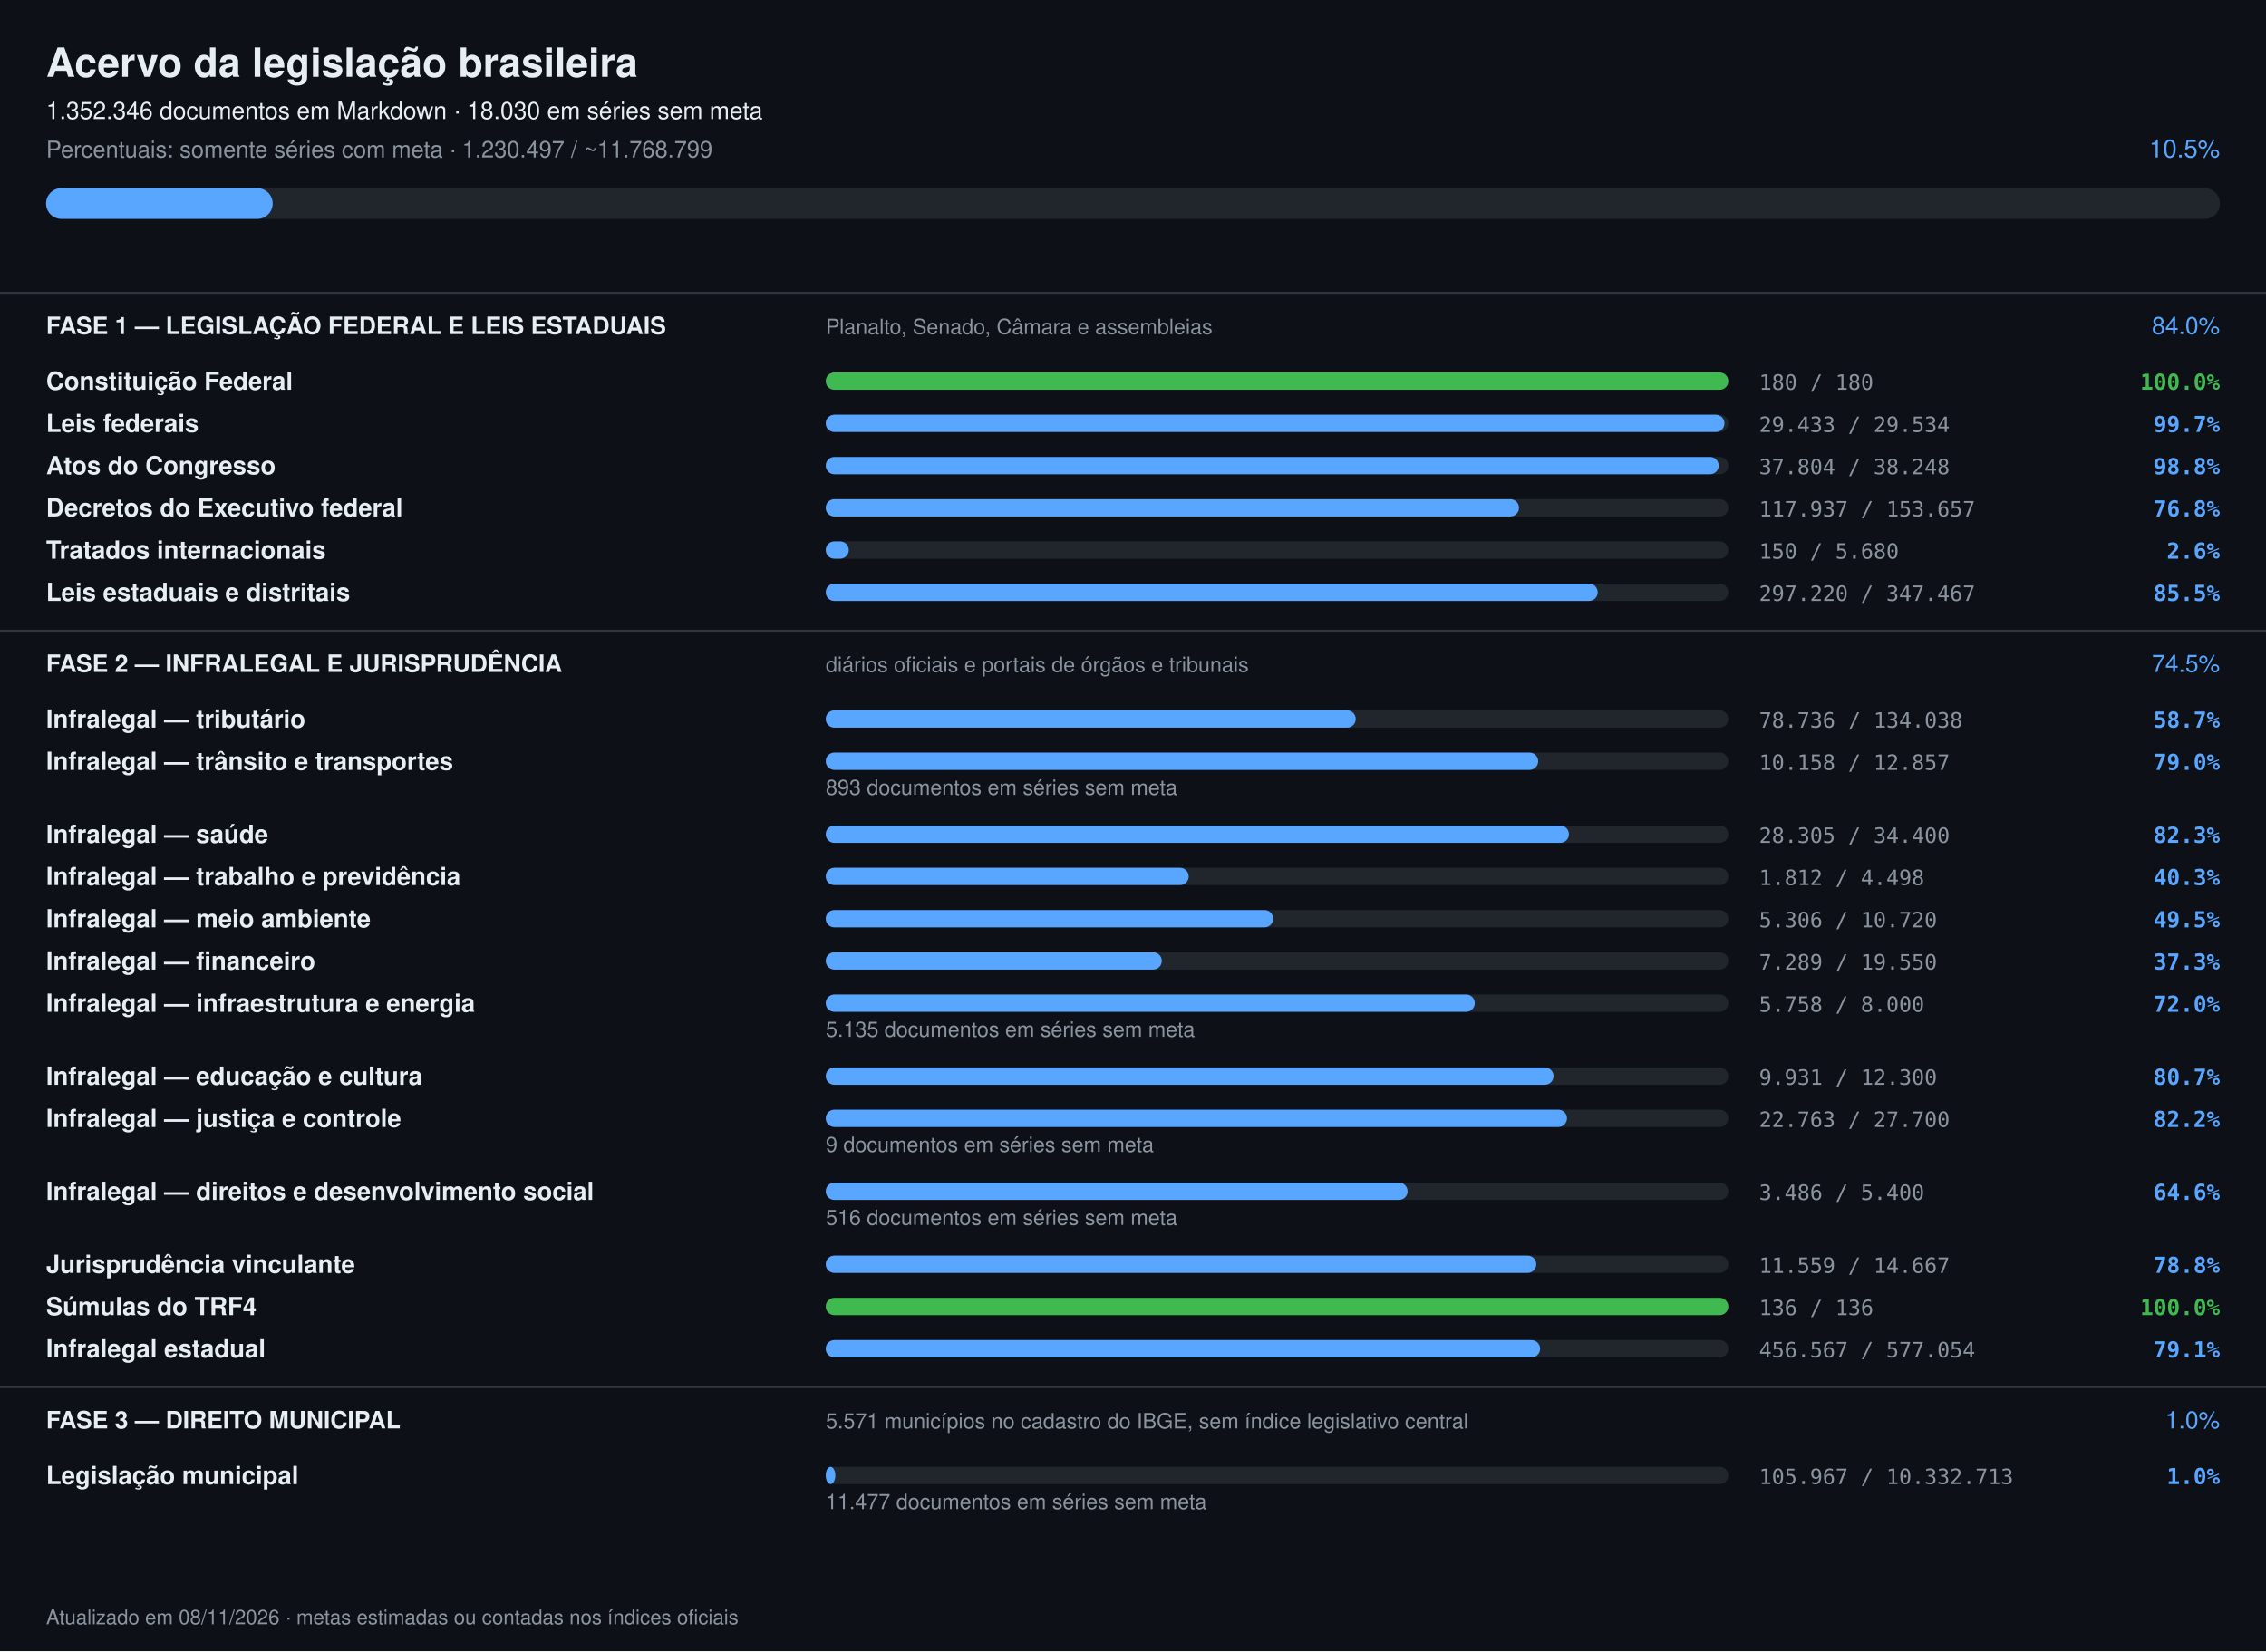
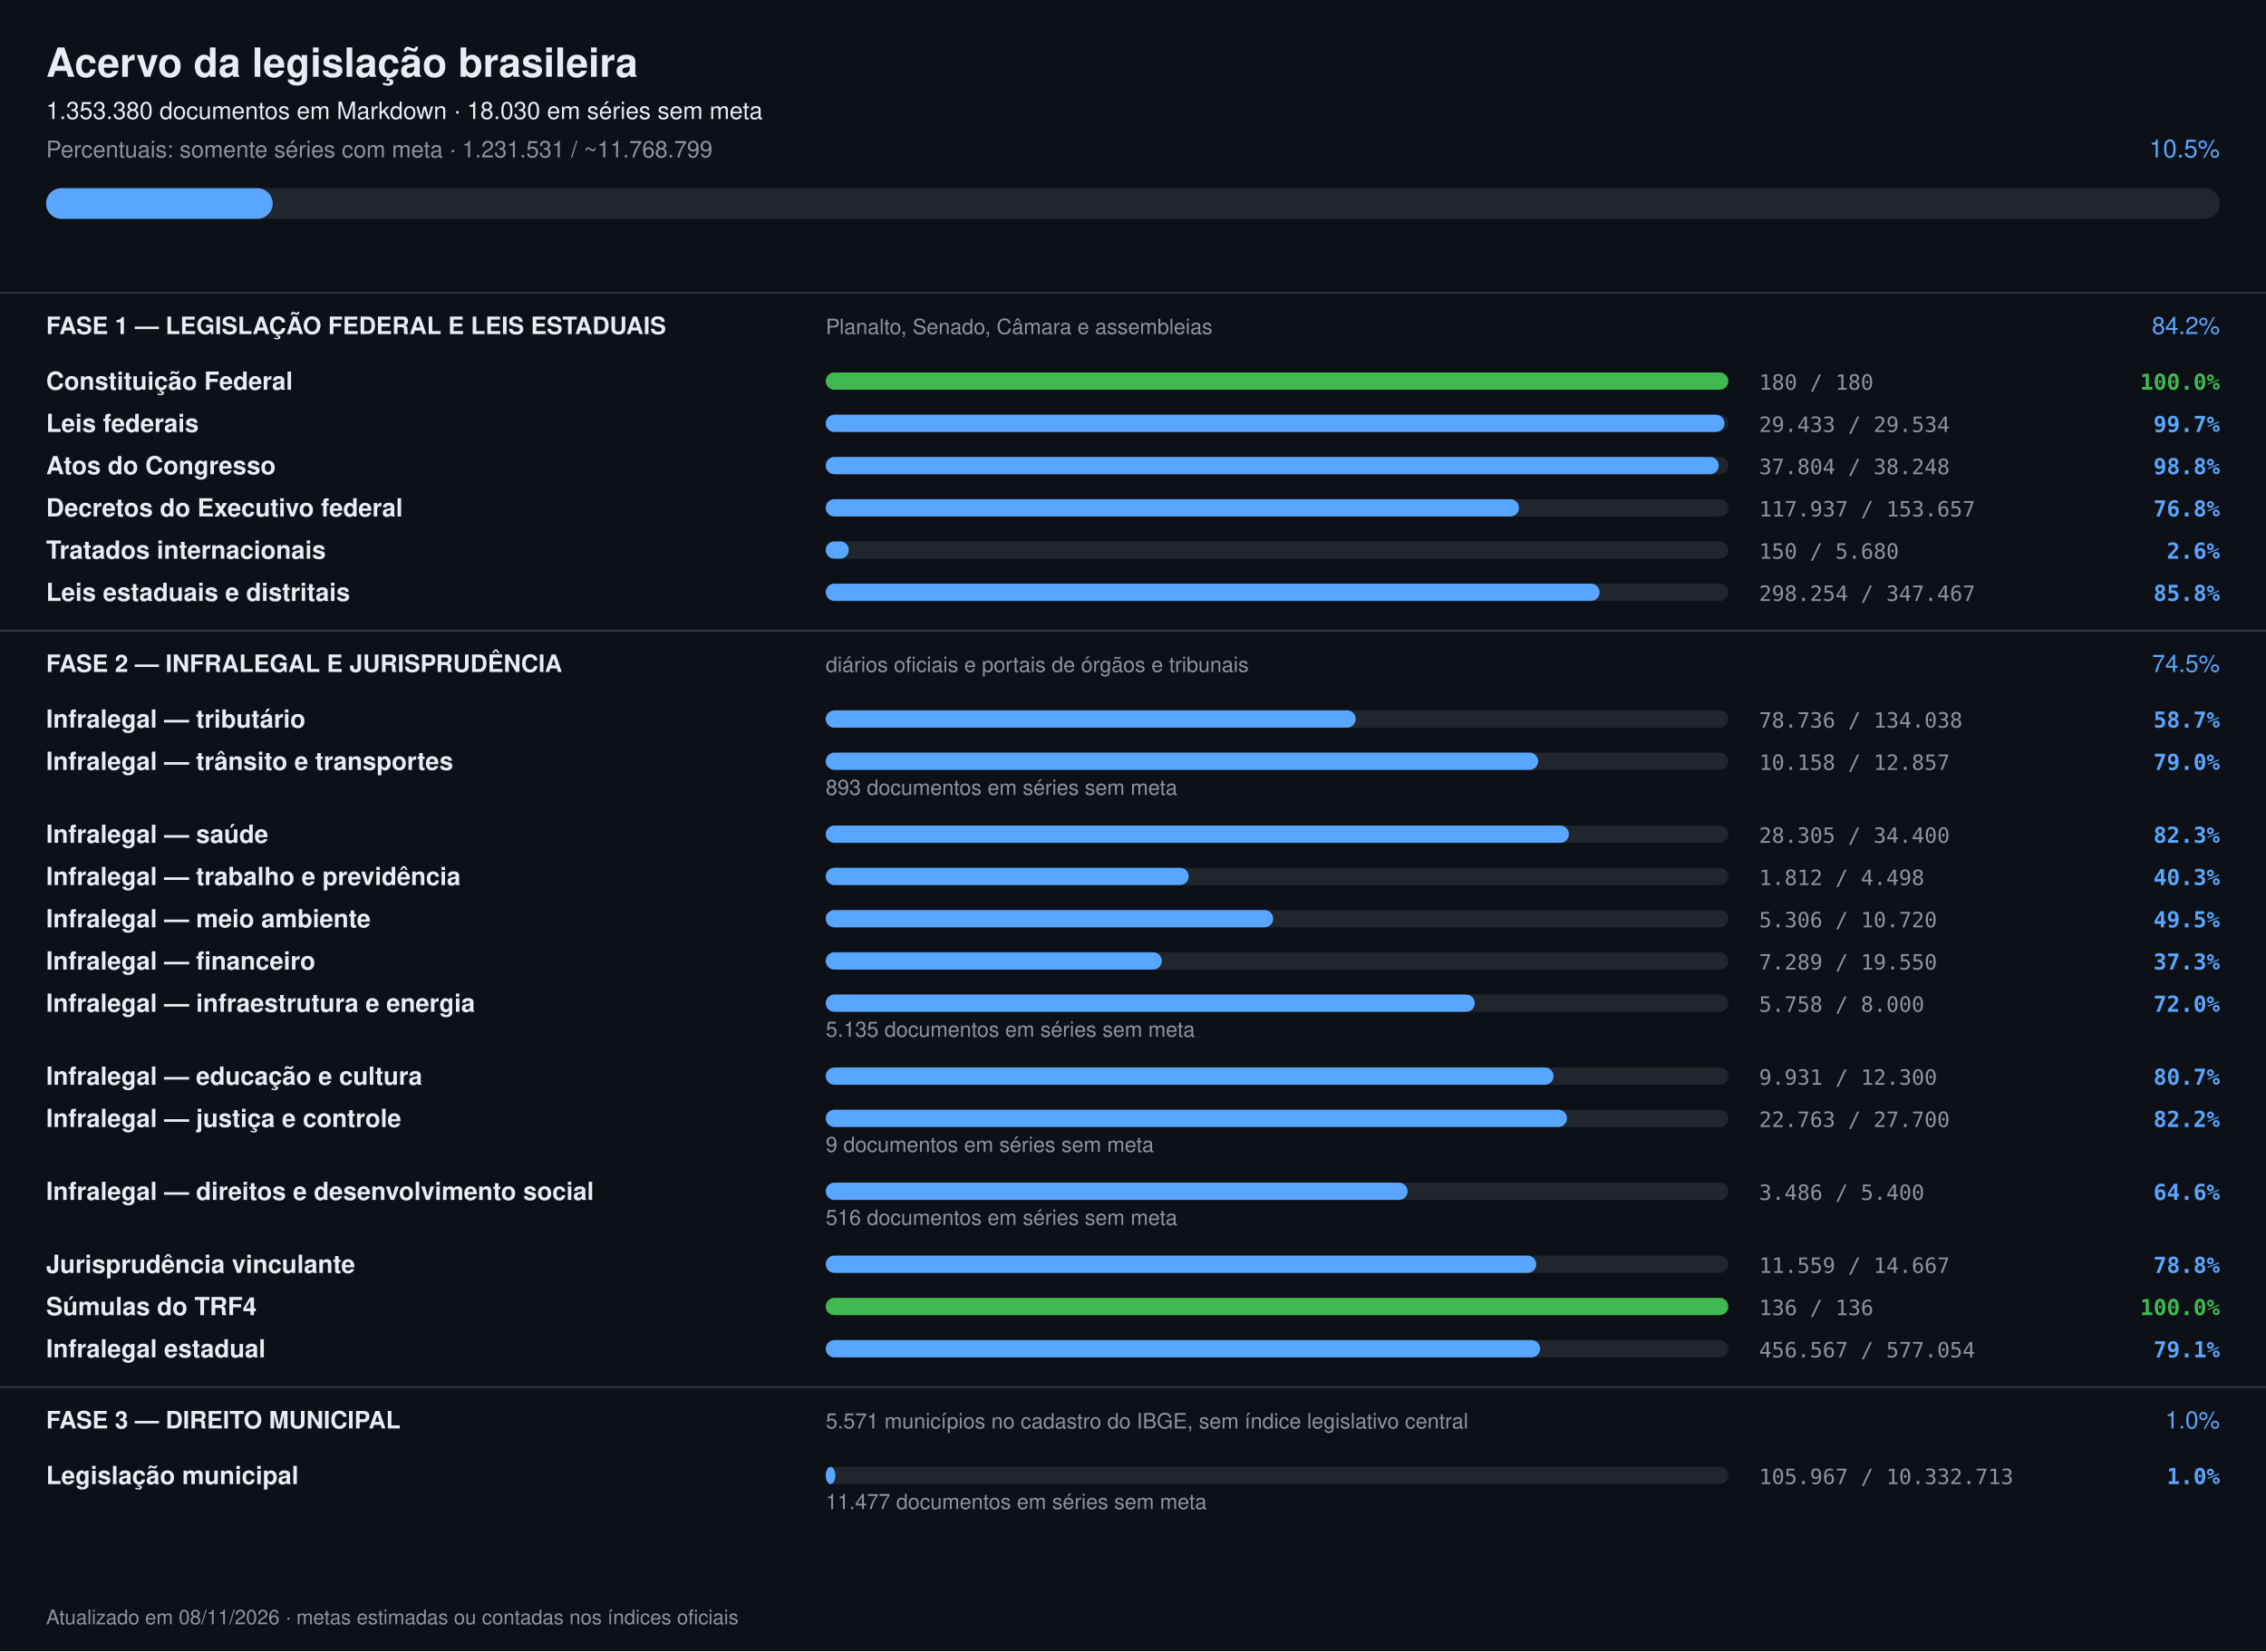
<svg xmlns="http://www.w3.org/2000/svg" width="1180" height="860" viewBox="0 0 1180 860" font-family="-apple-system,Segoe UI,Helvetica,Arial,sans-serif">
  <rect width="1180" height="860" fill="#0d1117" />
  <text x="24" y="40" font-size="21" font-weight="700" fill="#e6edf3">Acervo da legislação brasileira</text>
-   <text x="24" y="62" font-size="12.5" fill="#e6edf3">1.352.346 documentos em Markdown · 18.030 em séries sem meta</text>
-   <text x="24" y="82" font-size="12" fill="#8b949e">Percentuais: somente séries com meta · 1.230.497 / ~11.768.799</text>
+   <text x="24" y="62" font-size="12.5" fill="#e6edf3">1.353.380 documentos em Markdown · 18.030 em séries sem meta</text>
+   <text x="24" y="82" font-size="12" fill="#8b949e">Percentuais: somente séries com meta · 1.231.531 / ~11.768.799</text>
  <text x="1156" y="82" font-size="13" text-anchor="end" fill="#58a6ff">10.5%</text>
  <rect x="24" y="98" width="1132" height="16" rx="8" fill="#21262d" />
  <rect x="24" y="98" width="118" height="16" rx="8" fill="#58a6ff" />
  <rect x="0" y="152" width="1180" height="1" fill="#30363d" />
  <text x="24" y="174" font-size="12.5" font-weight="700" fill="#e6edf3">FASE 1 — LEGISLAÇÃO FEDERAL E LEIS ESTADUAIS</text>
  <text x="430" y="174" font-size="11" fill="#8b949e">Planalto, Senado, Câmara e assembleias</text>
-   <text x="1156" y="174" font-size="12.5" text-anchor="end" fill="#58a6ff">84.0%</text>
+   <text x="1156" y="174" font-size="12.5" text-anchor="end" fill="#58a6ff">84.2%</text>
  <text x="24" y="203" font-size="13" font-weight="600" fill="#e6edf3">Constituição Federal</text>
  <rect x="430" y="194" width="470" height="9" rx="4.5" fill="#21262d" />
  <rect x="430" y="194" width="470" height="9" rx="4.5" fill="#3fb950" />
  <text x="916" y="203" font-size="11" fill="#8b949e" font-family="ui-monospace,monospace">180 / 180</text>
  <text x="1156" y="203" font-size="11.5" text-anchor="end" font-weight="600" fill="#3fb950" font-family="ui-monospace,monospace">100.0%</text>
  <text x="24" y="225" font-size="13" font-weight="600" fill="#e6edf3">Leis federais</text>
  <rect x="430" y="216" width="470" height="9" rx="4.5" fill="#21262d" />
  <rect x="430" y="216" width="468" height="9" rx="4.5" fill="#58a6ff" />
  <text x="916" y="225" font-size="11" fill="#8b949e" font-family="ui-monospace,monospace">29.433 / 29.534</text>
  <text x="1156" y="225" font-size="11.5" text-anchor="end" font-weight="600" fill="#58a6ff" font-family="ui-monospace,monospace">99.7%</text>
  <text x="24" y="247" font-size="13" font-weight="600" fill="#e6edf3">Atos do Congresso</text>
  <rect x="430" y="238" width="470" height="9" rx="4.5" fill="#21262d" />
  <rect x="430" y="238" width="465" height="9" rx="4.5" fill="#58a6ff" />
  <text x="916" y="247" font-size="11" fill="#8b949e" font-family="ui-monospace,monospace">37.804 / 38.248</text>
  <text x="1156" y="247" font-size="11.5" text-anchor="end" font-weight="600" fill="#58a6ff" font-family="ui-monospace,monospace">98.8%</text>
  <text x="24" y="269" font-size="13" font-weight="600" fill="#e6edf3">Decretos do Executivo federal</text>
  <rect x="430" y="260" width="470" height="9" rx="4.5" fill="#21262d" />
  <rect x="430" y="260" width="361" height="9" rx="4.5" fill="#58a6ff" />
  <text x="916" y="269" font-size="11" fill="#8b949e" font-family="ui-monospace,monospace">117.937 / 153.657</text>
  <text x="1156" y="269" font-size="11.5" text-anchor="end" font-weight="600" fill="#58a6ff" font-family="ui-monospace,monospace">76.8%</text>
  <text x="24" y="291" font-size="13" font-weight="600" fill="#e6edf3">Tratados internacionais</text>
  <rect x="430" y="282" width="470" height="9" rx="4.5" fill="#21262d" />
  <rect x="430" y="282" width="12" height="9" rx="4.5" fill="#58a6ff" />
  <text x="916" y="291" font-size="11" fill="#8b949e" font-family="ui-monospace,monospace">150 / 5.680</text>
  <text x="1156" y="291" font-size="11.5" text-anchor="end" font-weight="600" fill="#58a6ff" font-family="ui-monospace,monospace">2.6%</text>
  <text x="24" y="313" font-size="13" font-weight="600" fill="#e6edf3">Leis estaduais e distritais</text>
  <rect x="430" y="304" width="470" height="9" rx="4.5" fill="#21262d" />
-   <rect x="430" y="304" width="402" height="9" rx="4.5" fill="#58a6ff" />
-   <text x="916" y="313" font-size="11" fill="#8b949e" font-family="ui-monospace,monospace">297.220 / 347.467</text>
-   <text x="1156" y="313" font-size="11.5" text-anchor="end" font-weight="600" fill="#58a6ff" font-family="ui-monospace,monospace">85.5%</text>
+   <rect x="430" y="304" width="403" height="9" rx="4.5" fill="#58a6ff" />
+   <text x="916" y="313" font-size="11" fill="#8b949e" font-family="ui-monospace,monospace">298.254 / 347.467</text>
+   <text x="1156" y="313" font-size="11.5" text-anchor="end" font-weight="600" fill="#58a6ff" font-family="ui-monospace,monospace">85.8%</text>
  <rect x="0" y="328" width="1180" height="1" fill="#30363d" />
  <text x="24" y="350" font-size="12.5" font-weight="700" fill="#e6edf3">FASE 2 — INFRALEGAL E JURISPRUDÊNCIA</text>
  <text x="430" y="350" font-size="11" fill="#8b949e">diários oficiais e portais de órgãos e tribunais</text>
  <text x="1156" y="350" font-size="12.5" text-anchor="end" fill="#58a6ff">74.5%</text>
  <text x="24" y="379" font-size="13" font-weight="600" fill="#e6edf3">Infralegal — tributário</text>
  <rect x="430" y="370" width="470" height="9" rx="4.5" fill="#21262d" />
  <rect x="430" y="370" width="276" height="9" rx="4.5" fill="#58a6ff" />
  <text x="916" y="379" font-size="11" fill="#8b949e" font-family="ui-monospace,monospace">78.736 / 134.038</text>
  <text x="1156" y="379" font-size="11.5" text-anchor="end" font-weight="600" fill="#58a6ff" font-family="ui-monospace,monospace">58.7%</text>
  <text x="24" y="401" font-size="13" font-weight="600" fill="#e6edf3">Infralegal — trânsito e transportes</text>
  <rect x="430" y="392" width="470" height="9" rx="4.5" fill="#21262d" />
  <rect x="430" y="392" width="371" height="9" rx="4.5" fill="#58a6ff" />
  <text x="916" y="401" font-size="11" fill="#8b949e" font-family="ui-monospace,monospace">10.158 / 12.857</text>
  <text x="1156" y="401" font-size="11.5" text-anchor="end" font-weight="600" fill="#58a6ff" font-family="ui-monospace,monospace">79.0%</text>
  <text x="430" y="414" font-size="11" fill="#8b949e">893 documentos em séries sem meta</text>
  <text x="24" y="439" font-size="13" font-weight="600" fill="#e6edf3">Infralegal — saúde</text>
  <rect x="430" y="430" width="470" height="9" rx="4.5" fill="#21262d" />
  <rect x="430" y="430" width="387" height="9" rx="4.5" fill="#58a6ff" />
  <text x="916" y="439" font-size="11" fill="#8b949e" font-family="ui-monospace,monospace">28.305 / 34.400</text>
  <text x="1156" y="439" font-size="11.5" text-anchor="end" font-weight="600" fill="#58a6ff" font-family="ui-monospace,monospace">82.3%</text>
  <text x="24" y="461" font-size="13" font-weight="600" fill="#e6edf3">Infralegal — trabalho e previdência</text>
  <rect x="430" y="452" width="470" height="9" rx="4.5" fill="#21262d" />
  <rect x="430" y="452" width="189" height="9" rx="4.5" fill="#58a6ff" />
  <text x="916" y="461" font-size="11" fill="#8b949e" font-family="ui-monospace,monospace">1.812 / 4.498</text>
  <text x="1156" y="461" font-size="11.5" text-anchor="end" font-weight="600" fill="#58a6ff" font-family="ui-monospace,monospace">40.3%</text>
  <text x="24" y="483" font-size="13" font-weight="600" fill="#e6edf3">Infralegal — meio ambiente</text>
  <rect x="430" y="474" width="470" height="9" rx="4.5" fill="#21262d" />
  <rect x="430" y="474" width="233" height="9" rx="4.5" fill="#58a6ff" />
  <text x="916" y="483" font-size="11" fill="#8b949e" font-family="ui-monospace,monospace">5.306 / 10.720</text>
  <text x="1156" y="483" font-size="11.5" text-anchor="end" font-weight="600" fill="#58a6ff" font-family="ui-monospace,monospace">49.5%</text>
  <text x="24" y="505" font-size="13" font-weight="600" fill="#e6edf3">Infralegal — financeiro</text>
  <rect x="430" y="496" width="470" height="9" rx="4.5" fill="#21262d" />
  <rect x="430" y="496" width="175" height="9" rx="4.5" fill="#58a6ff" />
  <text x="916" y="505" font-size="11" fill="#8b949e" font-family="ui-monospace,monospace">7.289 / 19.550</text>
  <text x="1156" y="505" font-size="11.5" text-anchor="end" font-weight="600" fill="#58a6ff" font-family="ui-monospace,monospace">37.3%</text>
  <text x="24" y="527" font-size="13" font-weight="600" fill="#e6edf3">Infralegal — infraestrutura e energia</text>
  <rect x="430" y="518" width="470" height="9" rx="4.5" fill="#21262d" />
  <rect x="430" y="518" width="338" height="9" rx="4.5" fill="#58a6ff" />
  <text x="916" y="527" font-size="11" fill="#8b949e" font-family="ui-monospace,monospace">5.758 / 8.000</text>
  <text x="1156" y="527" font-size="11.5" text-anchor="end" font-weight="600" fill="#58a6ff" font-family="ui-monospace,monospace">72.0%</text>
  <text x="430" y="540" font-size="11" fill="#8b949e">5.135 documentos em séries sem meta</text>
  <text x="24" y="565" font-size="13" font-weight="600" fill="#e6edf3">Infralegal — educação e cultura</text>
  <rect x="430" y="556" width="470" height="9" rx="4.5" fill="#21262d" />
  <rect x="430" y="556" width="379" height="9" rx="4.5" fill="#58a6ff" />
  <text x="916" y="565" font-size="11" fill="#8b949e" font-family="ui-monospace,monospace">9.931 / 12.300</text>
  <text x="1156" y="565" font-size="11.5" text-anchor="end" font-weight="600" fill="#58a6ff" font-family="ui-monospace,monospace">80.7%</text>
  <text x="24" y="587" font-size="13" font-weight="600" fill="#e6edf3">Infralegal — justiça e controle</text>
  <rect x="430" y="578" width="470" height="9" rx="4.5" fill="#21262d" />
  <rect x="430" y="578" width="386" height="9" rx="4.5" fill="#58a6ff" />
  <text x="916" y="587" font-size="11" fill="#8b949e" font-family="ui-monospace,monospace">22.763 / 27.700</text>
  <text x="1156" y="587" font-size="11.5" text-anchor="end" font-weight="600" fill="#58a6ff" font-family="ui-monospace,monospace">82.2%</text>
  <text x="430" y="600" font-size="11" fill="#8b949e">9 documentos em séries sem meta</text>
  <text x="24" y="625" font-size="13" font-weight="600" fill="#e6edf3">Infralegal — direitos e desenvolvimento social</text>
  <rect x="430" y="616" width="470" height="9" rx="4.5" fill="#21262d" />
  <rect x="430" y="616" width="303" height="9" rx="4.5" fill="#58a6ff" />
  <text x="916" y="625" font-size="11" fill="#8b949e" font-family="ui-monospace,monospace">3.486 / 5.400</text>
  <text x="1156" y="625" font-size="11.5" text-anchor="end" font-weight="600" fill="#58a6ff" font-family="ui-monospace,monospace">64.6%</text>
  <text x="430" y="638" font-size="11" fill="#8b949e">516 documentos em séries sem meta</text>
  <text x="24" y="663" font-size="13" font-weight="600" fill="#e6edf3">Jurisprudência vinculante</text>
  <rect x="430" y="654" width="470" height="9" rx="4.5" fill="#21262d" />
  <rect x="430" y="654" width="370" height="9" rx="4.5" fill="#58a6ff" />
  <text x="916" y="663" font-size="11" fill="#8b949e" font-family="ui-monospace,monospace">11.559 / 14.667</text>
  <text x="1156" y="663" font-size="11.5" text-anchor="end" font-weight="600" fill="#58a6ff" font-family="ui-monospace,monospace">78.8%</text>
  <text x="24" y="685" font-size="13" font-weight="600" fill="#e6edf3">Súmulas do TRF4</text>
  <rect x="430" y="676" width="470" height="9" rx="4.5" fill="#21262d" />
  <rect x="430" y="676" width="470" height="9" rx="4.5" fill="#3fb950" />
  <text x="916" y="685" font-size="11" fill="#8b949e" font-family="ui-monospace,monospace">136 / 136</text>
  <text x="1156" y="685" font-size="11.5" text-anchor="end" font-weight="600" fill="#3fb950" font-family="ui-monospace,monospace">100.0%</text>
  <text x="24" y="707" font-size="13" font-weight="600" fill="#e6edf3">Infralegal estadual</text>
  <rect x="430" y="698" width="470" height="9" rx="4.5" fill="#21262d" />
  <rect x="430" y="698" width="372" height="9" rx="4.5" fill="#58a6ff" />
  <text x="916" y="707" font-size="11" fill="#8b949e" font-family="ui-monospace,monospace">456.567 / 577.054</text>
  <text x="1156" y="707" font-size="11.5" text-anchor="end" font-weight="600" fill="#58a6ff" font-family="ui-monospace,monospace">79.1%</text>
  <rect x="0" y="722" width="1180" height="1" fill="#30363d" />
  <text x="24" y="744" font-size="12.5" font-weight="700" fill="#e6edf3">FASE 3 — DIREITO MUNICIPAL</text>
  <text x="430" y="744" font-size="11" fill="#8b949e">5.571 municípios no cadastro do IBGE, sem índice legislativo central</text>
  <text x="1156" y="744" font-size="12.5" text-anchor="end" fill="#58a6ff">1.0%</text>
  <text x="24" y="773" font-size="13" font-weight="600" fill="#e6edf3">Legislação municipal</text>
  <rect x="430" y="764" width="470" height="9" rx="4.5" fill="#21262d" />
  <rect x="430" y="764" width="5" height="9" rx="4.5" fill="#58a6ff" />
  <text x="916" y="773" font-size="11" fill="#8b949e" font-family="ui-monospace,monospace">105.967 / 10.332.713</text>
  <text x="1156" y="773" font-size="11.5" text-anchor="end" font-weight="600" fill="#58a6ff" font-family="ui-monospace,monospace">1.0%</text>
  <text x="430" y="786" font-size="11" fill="#8b949e">11.477 documentos em séries sem meta</text>
  <text x="24" y="846" font-size="10.5" fill="#8b949e">Atualizado em 08/11/2026 · metas estimadas ou contadas nos índices oficiais</text>
</svg>
